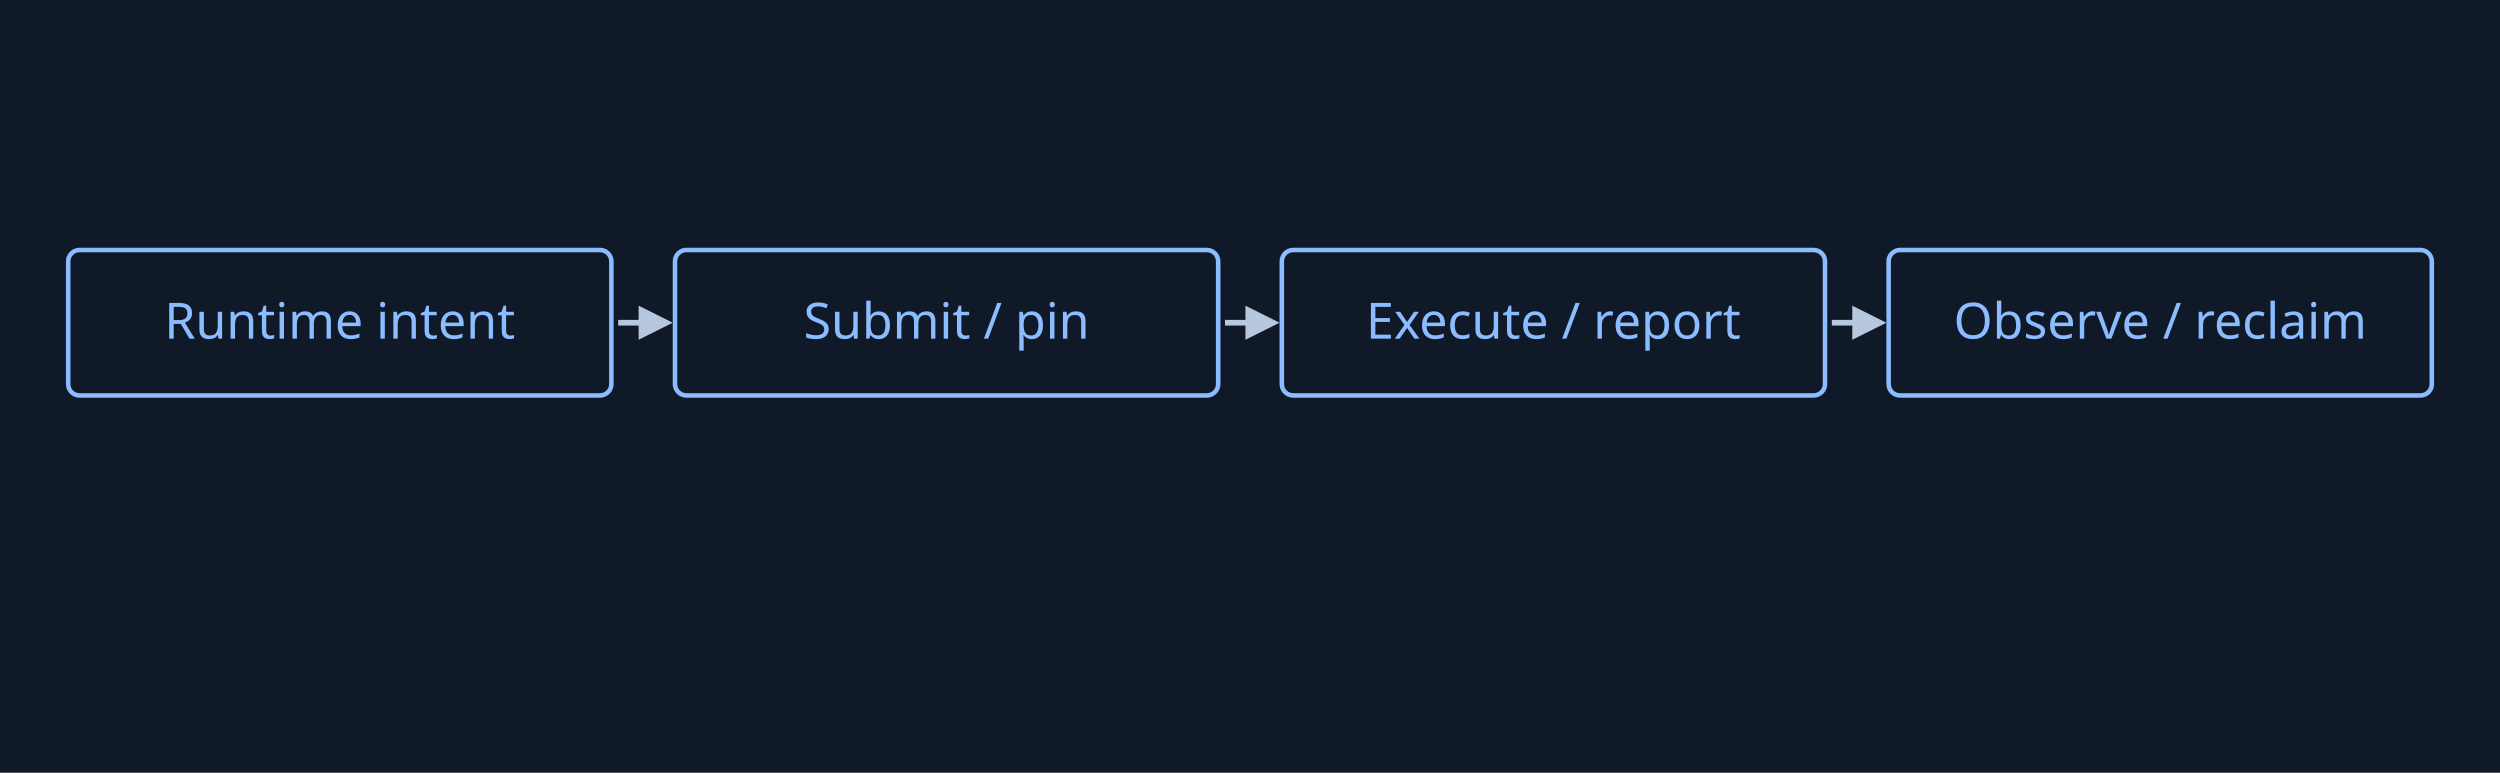
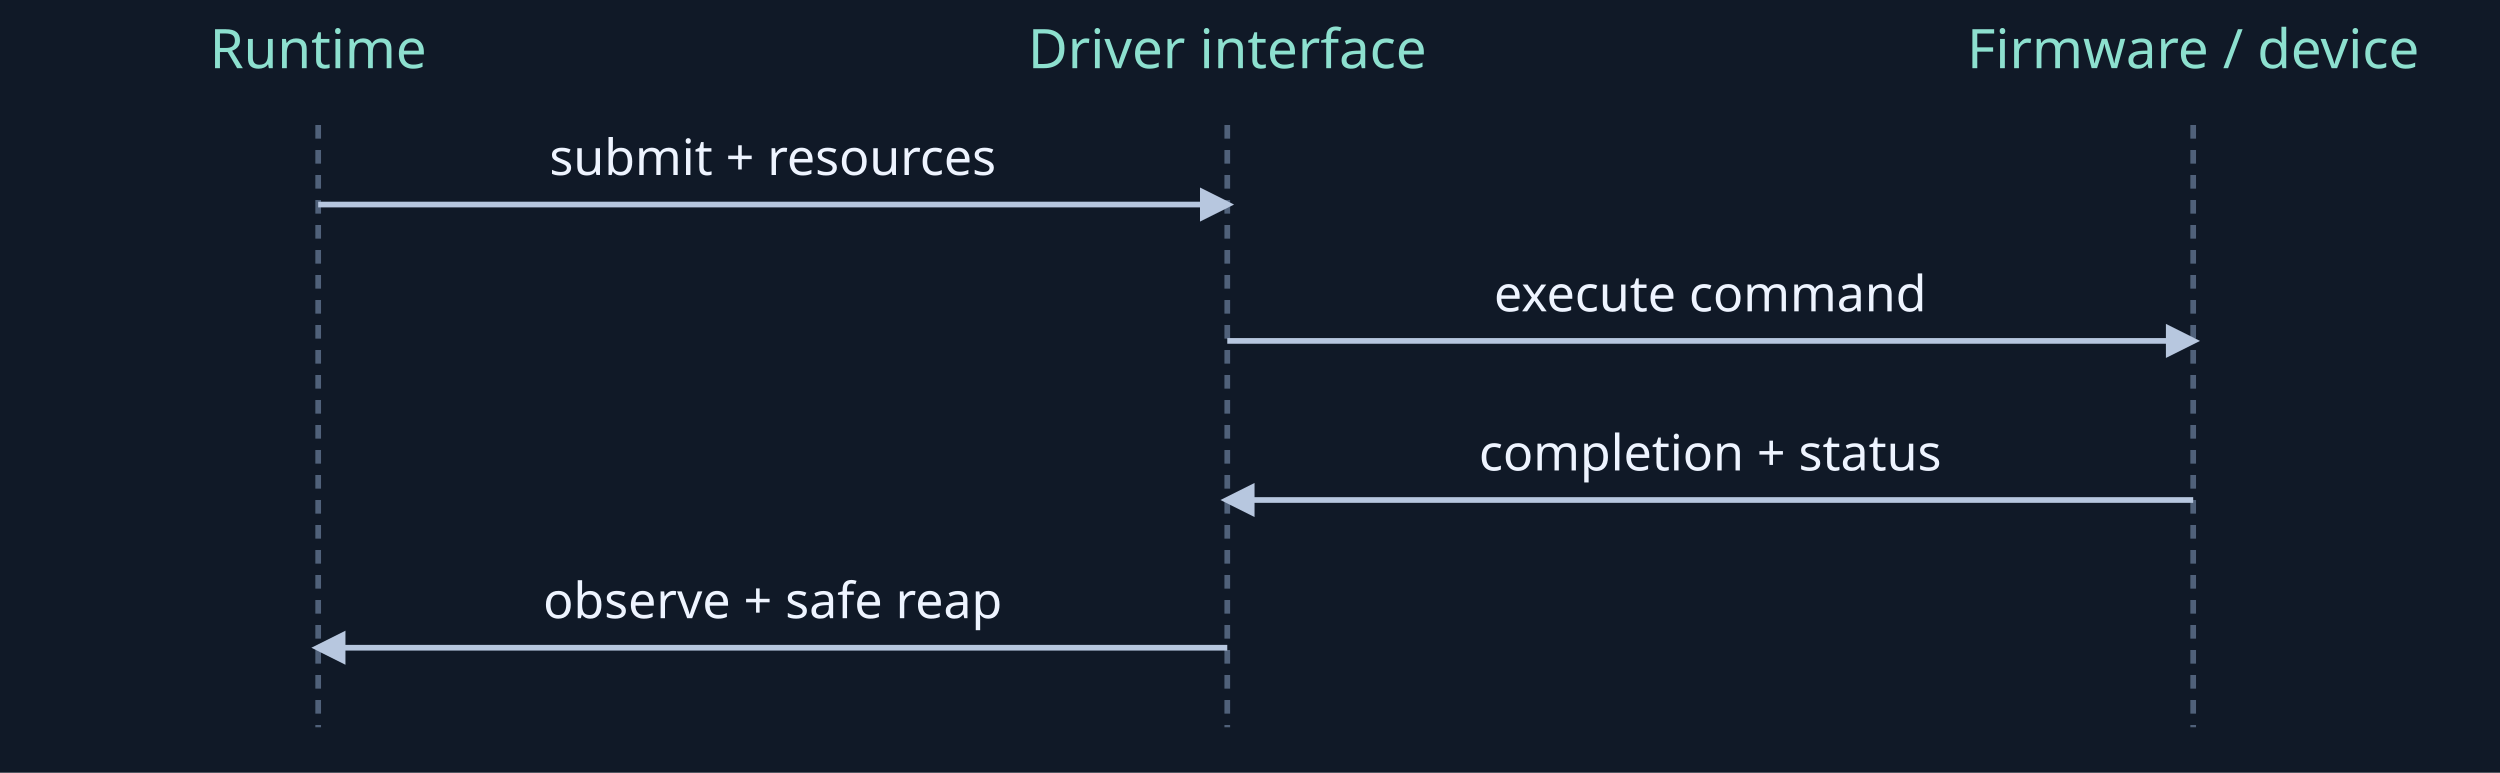
<svg xmlns="http://www.w3.org/2000/svg" viewBox="0 0 1100 340" role="img" aria-labelledby="accelerator-04-title accelerator-04-desc" style="display:block;width:100%;height:auto">
  <defs>
    <marker id="accelerator-04-arrow" viewBox="0 0 10 10" refX="8" refY="5" markerWidth="6" markerHeight="6" orient="auto-start-reverse">
      <path d="M0 0 L10 5 L0 10Z" fill="#b7c7df" />
    </marker>
  </defs>
  <rect width="1100" height="340" fill="#101927" />
  <g font-family="system-ui,sans-serif">
-     <rect x="30.0" y="110" width="239.0" height="64" rx="5" fill="#101927" stroke="#8bbcff" stroke-width="2" />
-     <text x="149.5" y="149.0" font-size="22" fill="#8bbcff" text-anchor="middle">Runtime intent</text>
-     <path d="M272.0,142 L293.0,142" fill="none" stroke="#b7c7df" stroke-width="2.5" marker-end="url(#accelerator-04-arrow)" />
-     <rect x="297.0" y="110" width="239.0" height="64" rx="5" fill="#101927" stroke="#8bbcff" stroke-width="2" />
-     <text x="416.5" y="149.0" font-size="22" fill="#8bbcff" text-anchor="middle">Submit / pin</text>
-     <path d="M539.0,142 L560.0,142" fill="none" stroke="#b7c7df" stroke-width="2.5" marker-end="url(#accelerator-04-arrow)" />
-     <rect x="564.0" y="110" width="239.0" height="64" rx="5" fill="#101927" stroke="#8bbcff" stroke-width="2" />
-     <text x="683.5" y="149.0" font-size="22" fill="#8bbcff" text-anchor="middle">Execute / report</text>
-     <path d="M806.0,142 L827.0,142" fill="none" stroke="#b7c7df" stroke-width="2.5" marker-end="url(#accelerator-04-arrow)" />
-     <rect x="831.0" y="110" width="239.0" height="64" rx="5" fill="#101927" stroke="#8bbcff" stroke-width="2" />
-     <text x="950.5" y="149.0" font-size="22" fill="#8bbcff" text-anchor="middle">Observe / reclaim</text>
+     <text x="140" y="30" font-size="24" fill="#8de0cf" text-anchor="middle">Runtime</text>
+     <path d="M140,55 L140,320" fill="none" stroke="#50617a" stroke-width="2.5" stroke-dasharray="6 5" />
+     <text x="540" y="30" font-size="24" fill="#8de0cf" text-anchor="middle">Driver interface</text>
+     <path d="M540,55 L540,320" fill="none" stroke="#50617a" stroke-width="2.5" stroke-dasharray="6 5" />
+     <text x="965" y="30" font-size="24" fill="#8de0cf" text-anchor="middle">Firmware / device</text>
+     <path d="M965,55 L965,320" fill="none" stroke="#50617a" stroke-width="2.5" stroke-dasharray="6 5" />
+     <path d="M140,90 L540,90" fill="none" stroke="#b7c7df" stroke-width="2.5" marker-end="url(#accelerator-04-arrow)" />
+     <text x="340.0" y="77" font-size="22" fill="#eef4ff" text-anchor="middle">submit + resources</text>
+     <path d="M540,150 L965,150" fill="none" stroke="#b7c7df" stroke-width="2.5" marker-end="url(#accelerator-04-arrow)" />
+     <text x="752.5" y="137" font-size="22" fill="#eef4ff" text-anchor="middle">execute command</text>
+     <path d="M965,220 L540,220" fill="none" stroke="#b7c7df" stroke-width="2.5" marker-end="url(#accelerator-04-arrow)" />
+     <text x="752.5" y="207" font-size="22" fill="#eef4ff" text-anchor="middle">completion + status</text>
+     <path d="M540,285 L140,285" fill="none" stroke="#b7c7df" stroke-width="2.5" marker-end="url(#accelerator-04-arrow)" />
+     <text x="340.0" y="272" font-size="22" fill="#eef4ff" text-anchor="middle">observe + safe reap</text>
  </g>
</svg>
